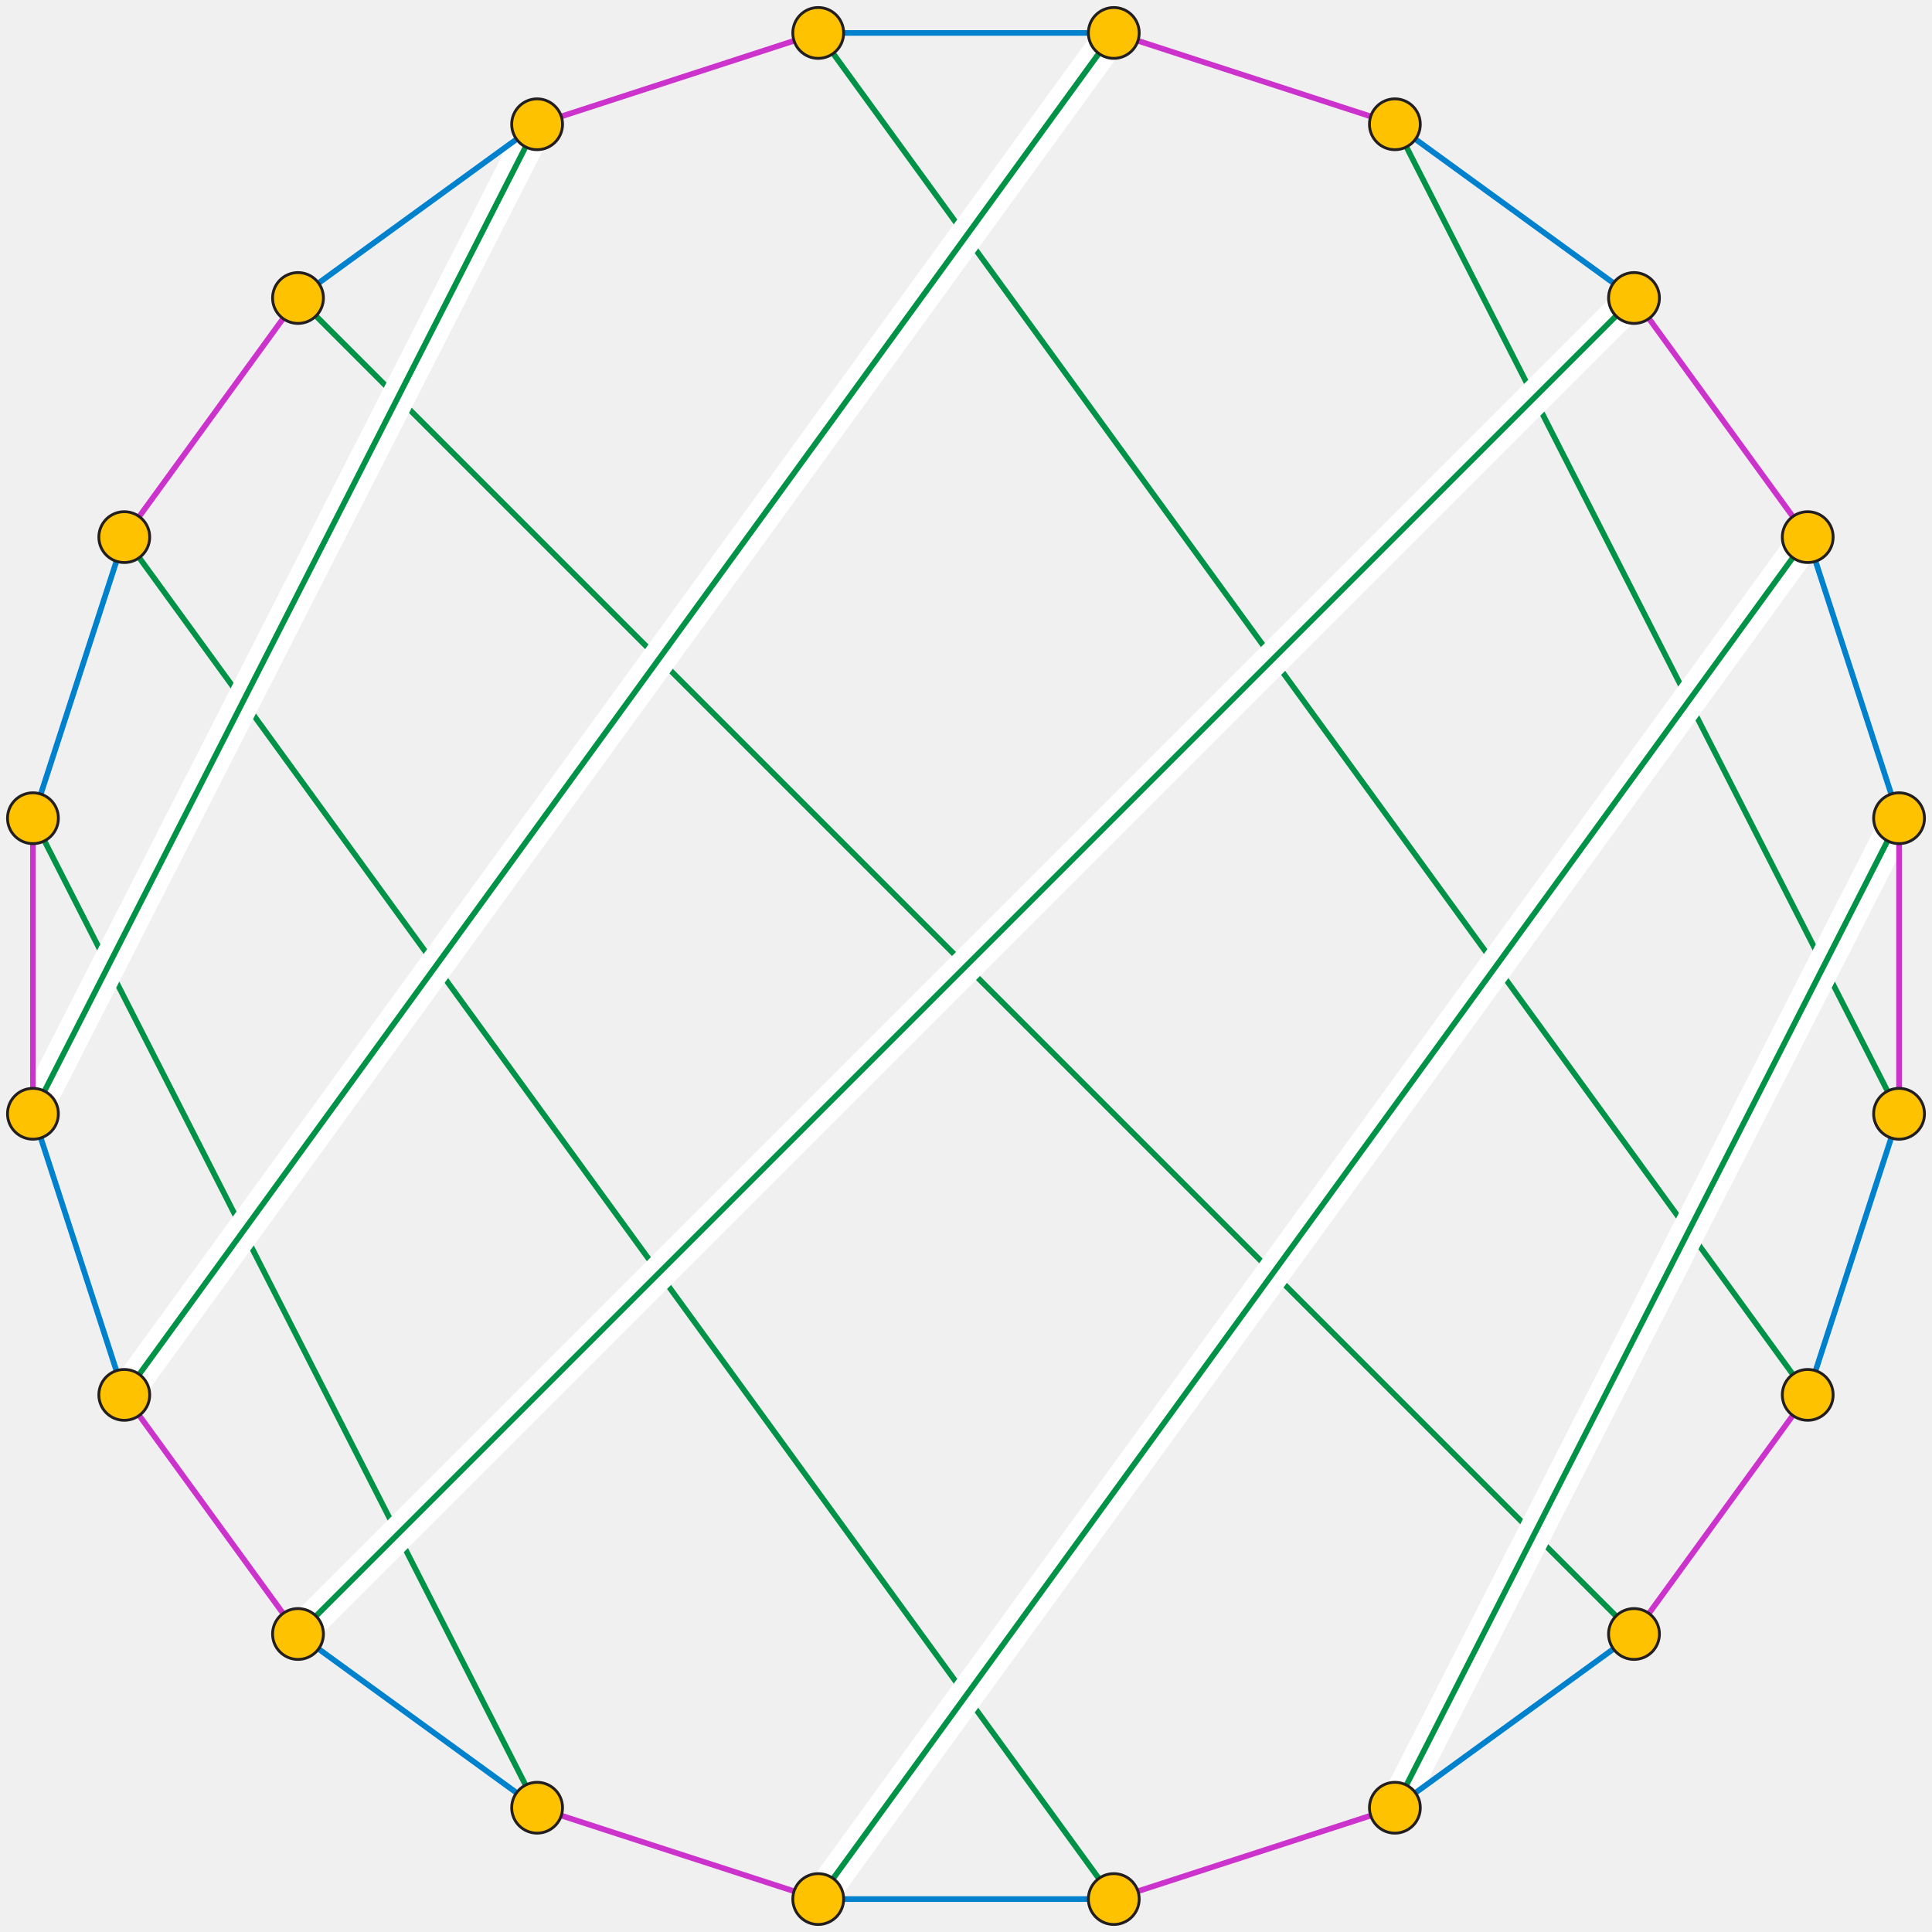
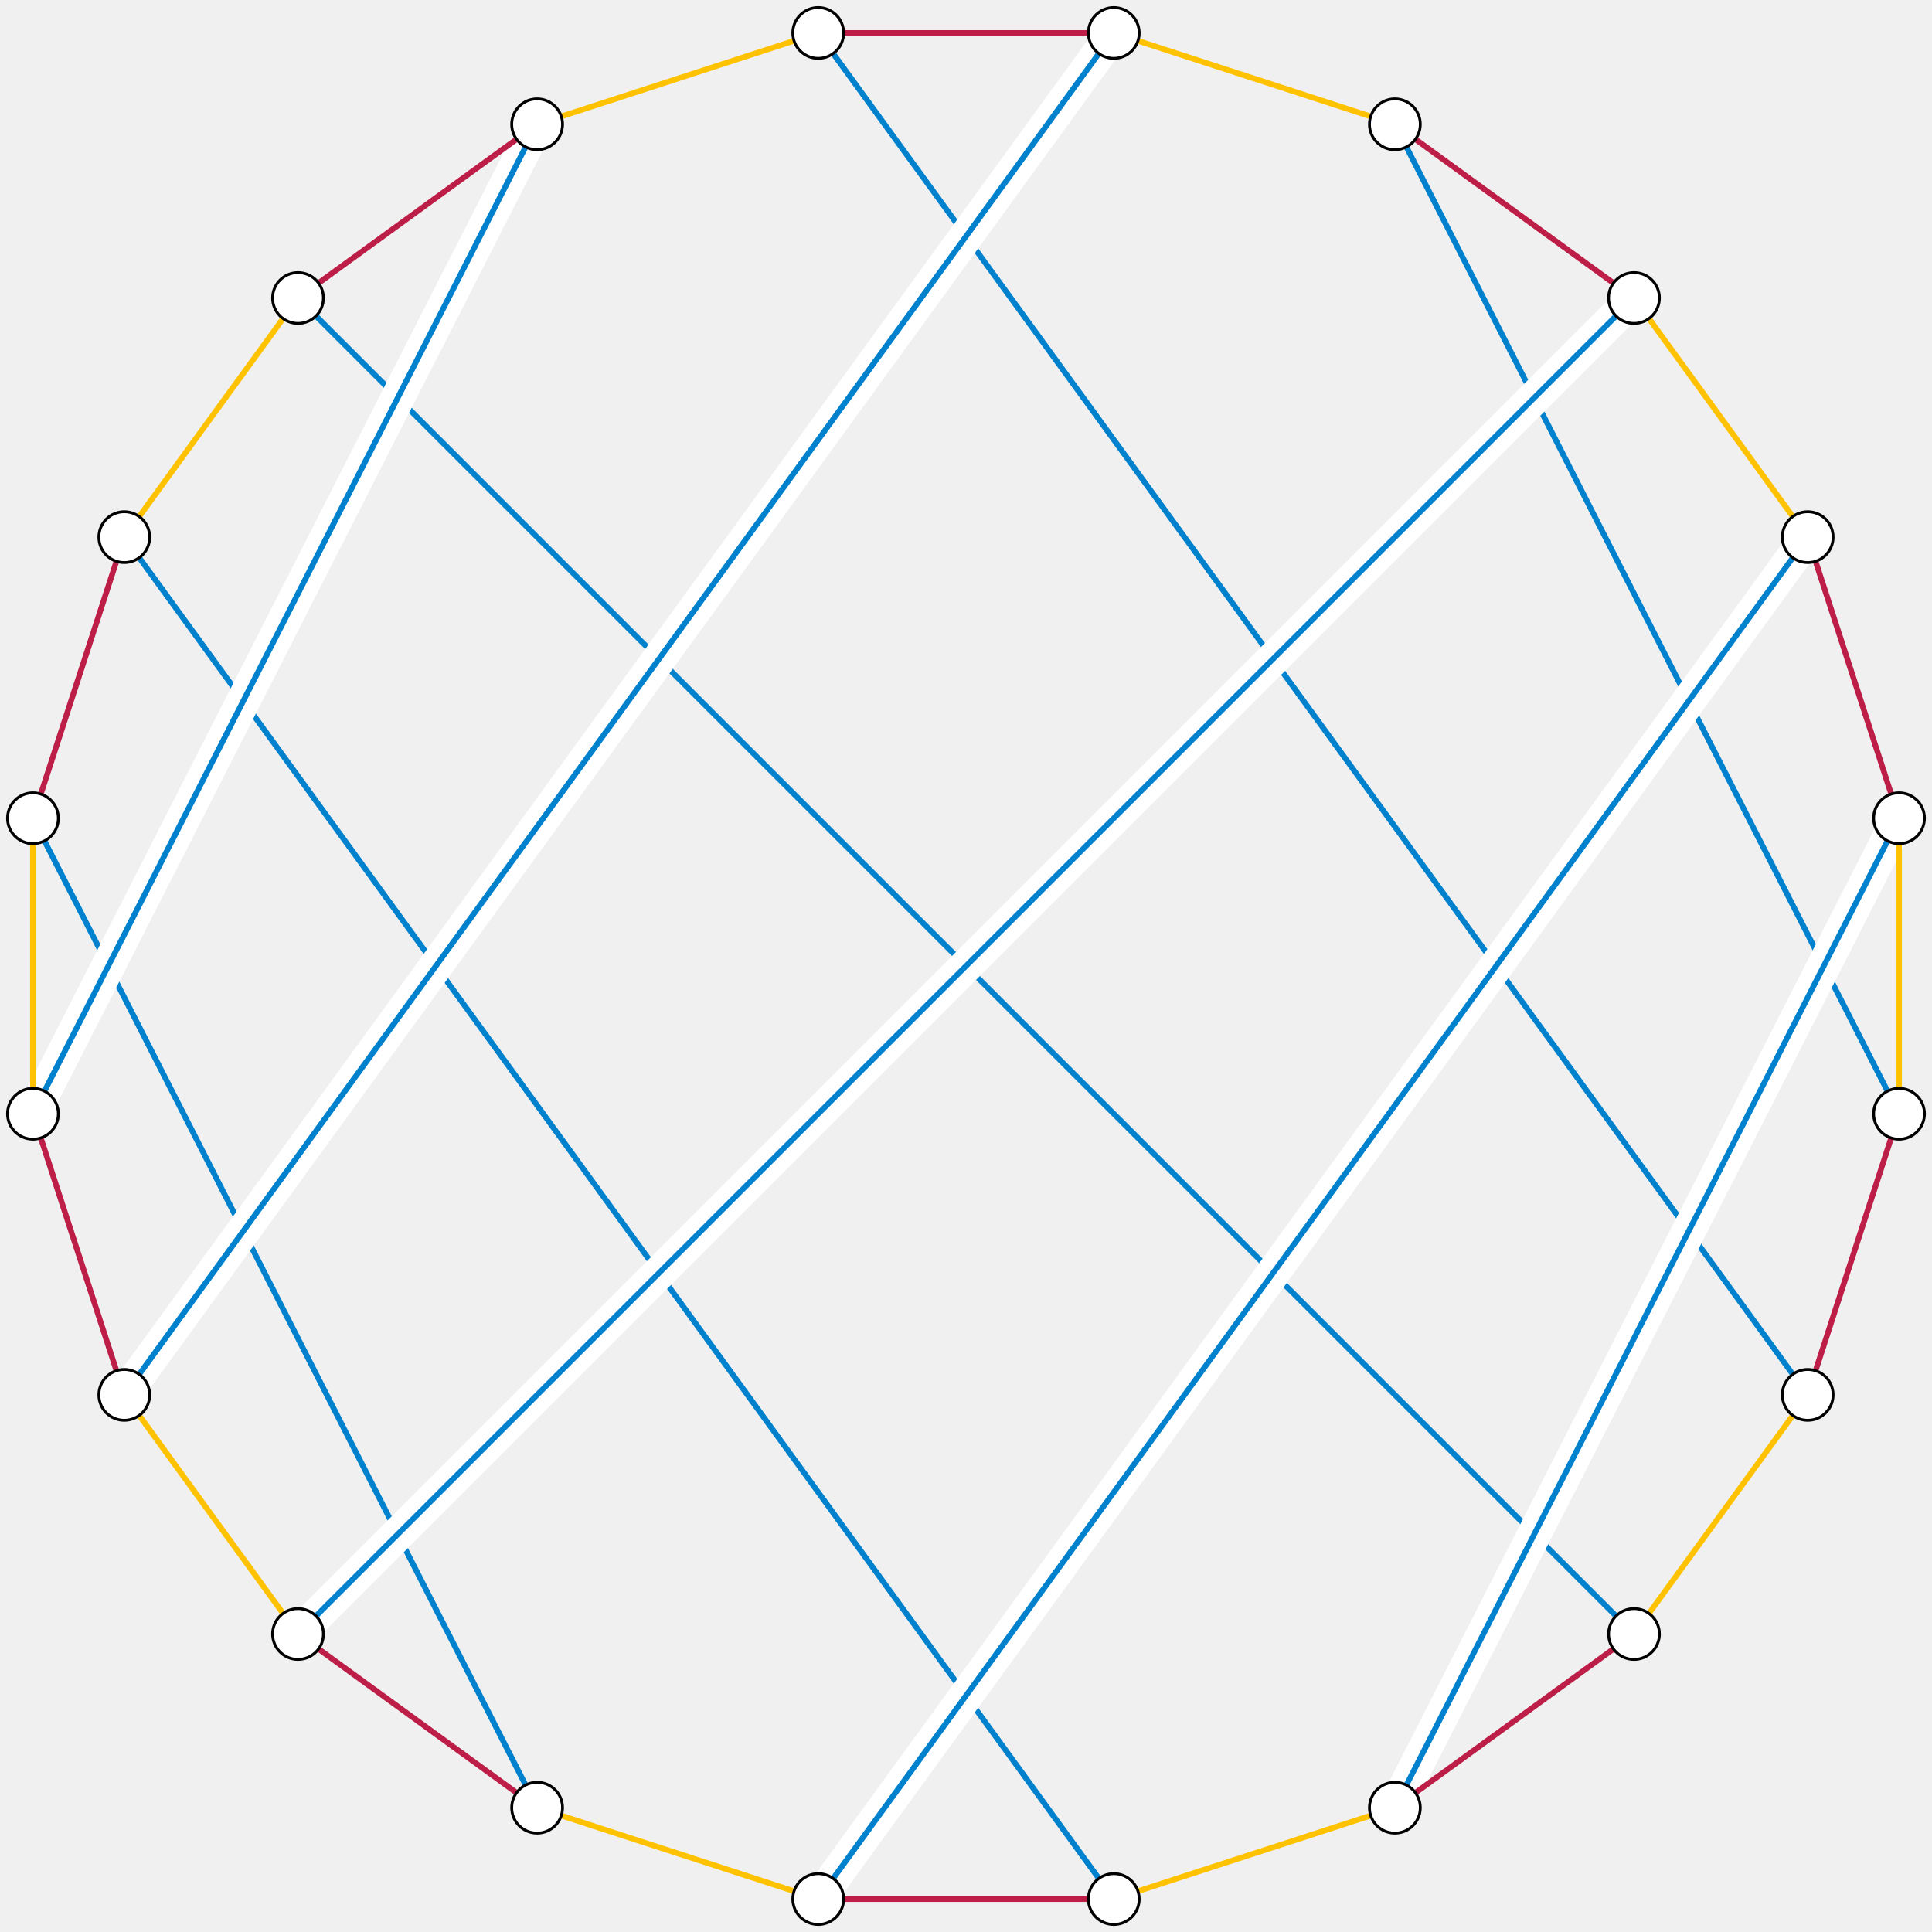
<svg xmlns="http://www.w3.org/2000/svg" width="684" height="684">
-   <path d="M578.496 578.496L105.504 105.504M493.84 43.997L672.339 394.32m-32.336 99.52L289.68 11.662m-99.52 628.341L11.661 289.68m32.336-99.52L394.32 672.338" fill="none" stroke="#009246" stroke-width="2" />
+   <path d="M578.496 578.496L105.504 105.504M493.84 43.997L672.339 394.32m-32.336 99.52L289.68 11.662m-99.52 628.341L11.661 289.68m32.336-99.52L394.32 672.338" fill="none" stroke="#0081CD" stroke-width="2" />
  <path d="M190.16 43.997L11.661 394.32m32.336 99.52L394.32 11.662m99.52 628.341L672.339 289.68m-32.336-99.52L289.68 672.338m288.816-566.834L105.504 578.496" fill="none" stroke="#FFF" stroke-width="12" />
-   <path d="M493.84 640.003l-99.52 32.336M640.003 493.84l-61.507 84.656m93.843-288.816v104.64m-93.843-288.816l61.507 84.656M394.32 11.662l99.52 32.335m-303.68 0l99.52-32.335M43.997 190.16l61.507-84.656M11.662 394.32V289.68m93.842 288.816L43.997 493.84M289.68 672.339l-99.52-32.336" fill="none" stroke="#C3C" stroke-width="2" />
-   <path d="M394.32 672.339H289.68m288.816-93.843l-84.656 61.507M672.339 394.32l-32.336 99.52m0-303.68l32.336 99.52M493.84 43.997l84.656 61.507M289.68 11.662h104.64m-288.816 93.842l84.656-61.507M11.662 289.68l32.335-99.52m0 303.68l-32.335-99.52M190.16 640.003l-84.656-61.507" fill="none" stroke="#0081CD" stroke-width="2" />
-   <path fill="none" stroke="#009246" stroke-width="2" d="M105.504 578.496l472.992-472.992M190.16 43.997L11.661 394.32m32.336 99.52L394.32 11.662m99.52 628.341L672.339 289.68m-32.336-99.52L289.68 672.338m288.816-566.834L105.504 578.496" />
-   <g fill="#FEC200" stroke="#231F20">
+   <path d="M493.84 640.003l-99.52 32.336M640.003 493.84l-61.507 84.656m93.843-288.816v104.64m-93.843-288.816l61.507 84.656M394.32 11.662l99.52 32.335m-303.68 0l99.52-32.335M43.997 190.16l61.507-84.656M11.662 394.32V289.68m93.842 288.816L43.997 493.84M289.68 672.339l-99.52-32.336" fill="none" stroke="#FEC200" stroke-width="2" />
+   <path d="M394.32 672.339H289.68m288.816-93.843l-84.656 61.507M672.339 394.32l-32.336 99.52m0-303.68l32.336 99.52M493.84 43.997l84.656 61.507M289.68 11.662h104.64m-288.816 93.842l84.656-61.507M11.662 289.68l32.335-99.52m0 303.68l-32.335-99.52M190.16 640.003l-84.656-61.507" fill="none" stroke="#BC1E47" stroke-width="2" />
+   <path fill="none" stroke="#0081CD" stroke-width="2" d="M105.504 578.496l472.992-472.992M190.16 43.997L11.661 394.32m32.336 99.52L394.32 11.662m99.52 628.341L672.339 289.68m-32.336-99.52L289.68 672.338m288.816-566.834L105.504 578.496" />
+   <g fill="#FFF" stroke="#000">
    <circle cx="190.16" cy="43.997" r="9" />
    <circle cx="289.68" cy="11.662" r="9" />
    <circle cx="394.32" cy="11.662" r="9" />
    <circle cx="493.84" cy="43.997" r="9" />
    <circle cx="578.496" cy="105.504" r="9" />
    <circle cx="640.003" cy="190.16" r="9" />
    <circle cx="672.339" cy="289.68" r="9" />
    <circle cx="672.339" cy="394.32" r="9" />
    <circle cx="640.003" cy="493.84" r="9" />
    <circle cx="578.496" cy="578.496" r="9" />
    <circle cx="493.84" cy="640.003" r="9" />
    <circle cx="394.32" cy="672.338" r="9" />
    <circle cx="289.68" cy="672.338" r="9" />
    <circle cx="190.16" cy="640.003" r="9" />
    <circle cx="105.504" cy="578.496" r="9" />
    <circle cx="43.997" cy="493.84" r="9" />
    <circle cx="11.662" cy="394.32" r="9" />
    <circle cx="11.662" cy="289.68" r="9" />
    <circle cx="43.997" cy="190.16" r="9" />
    <circle cx="105.504" cy="105.504" r="9" />
  </g>
</svg>
